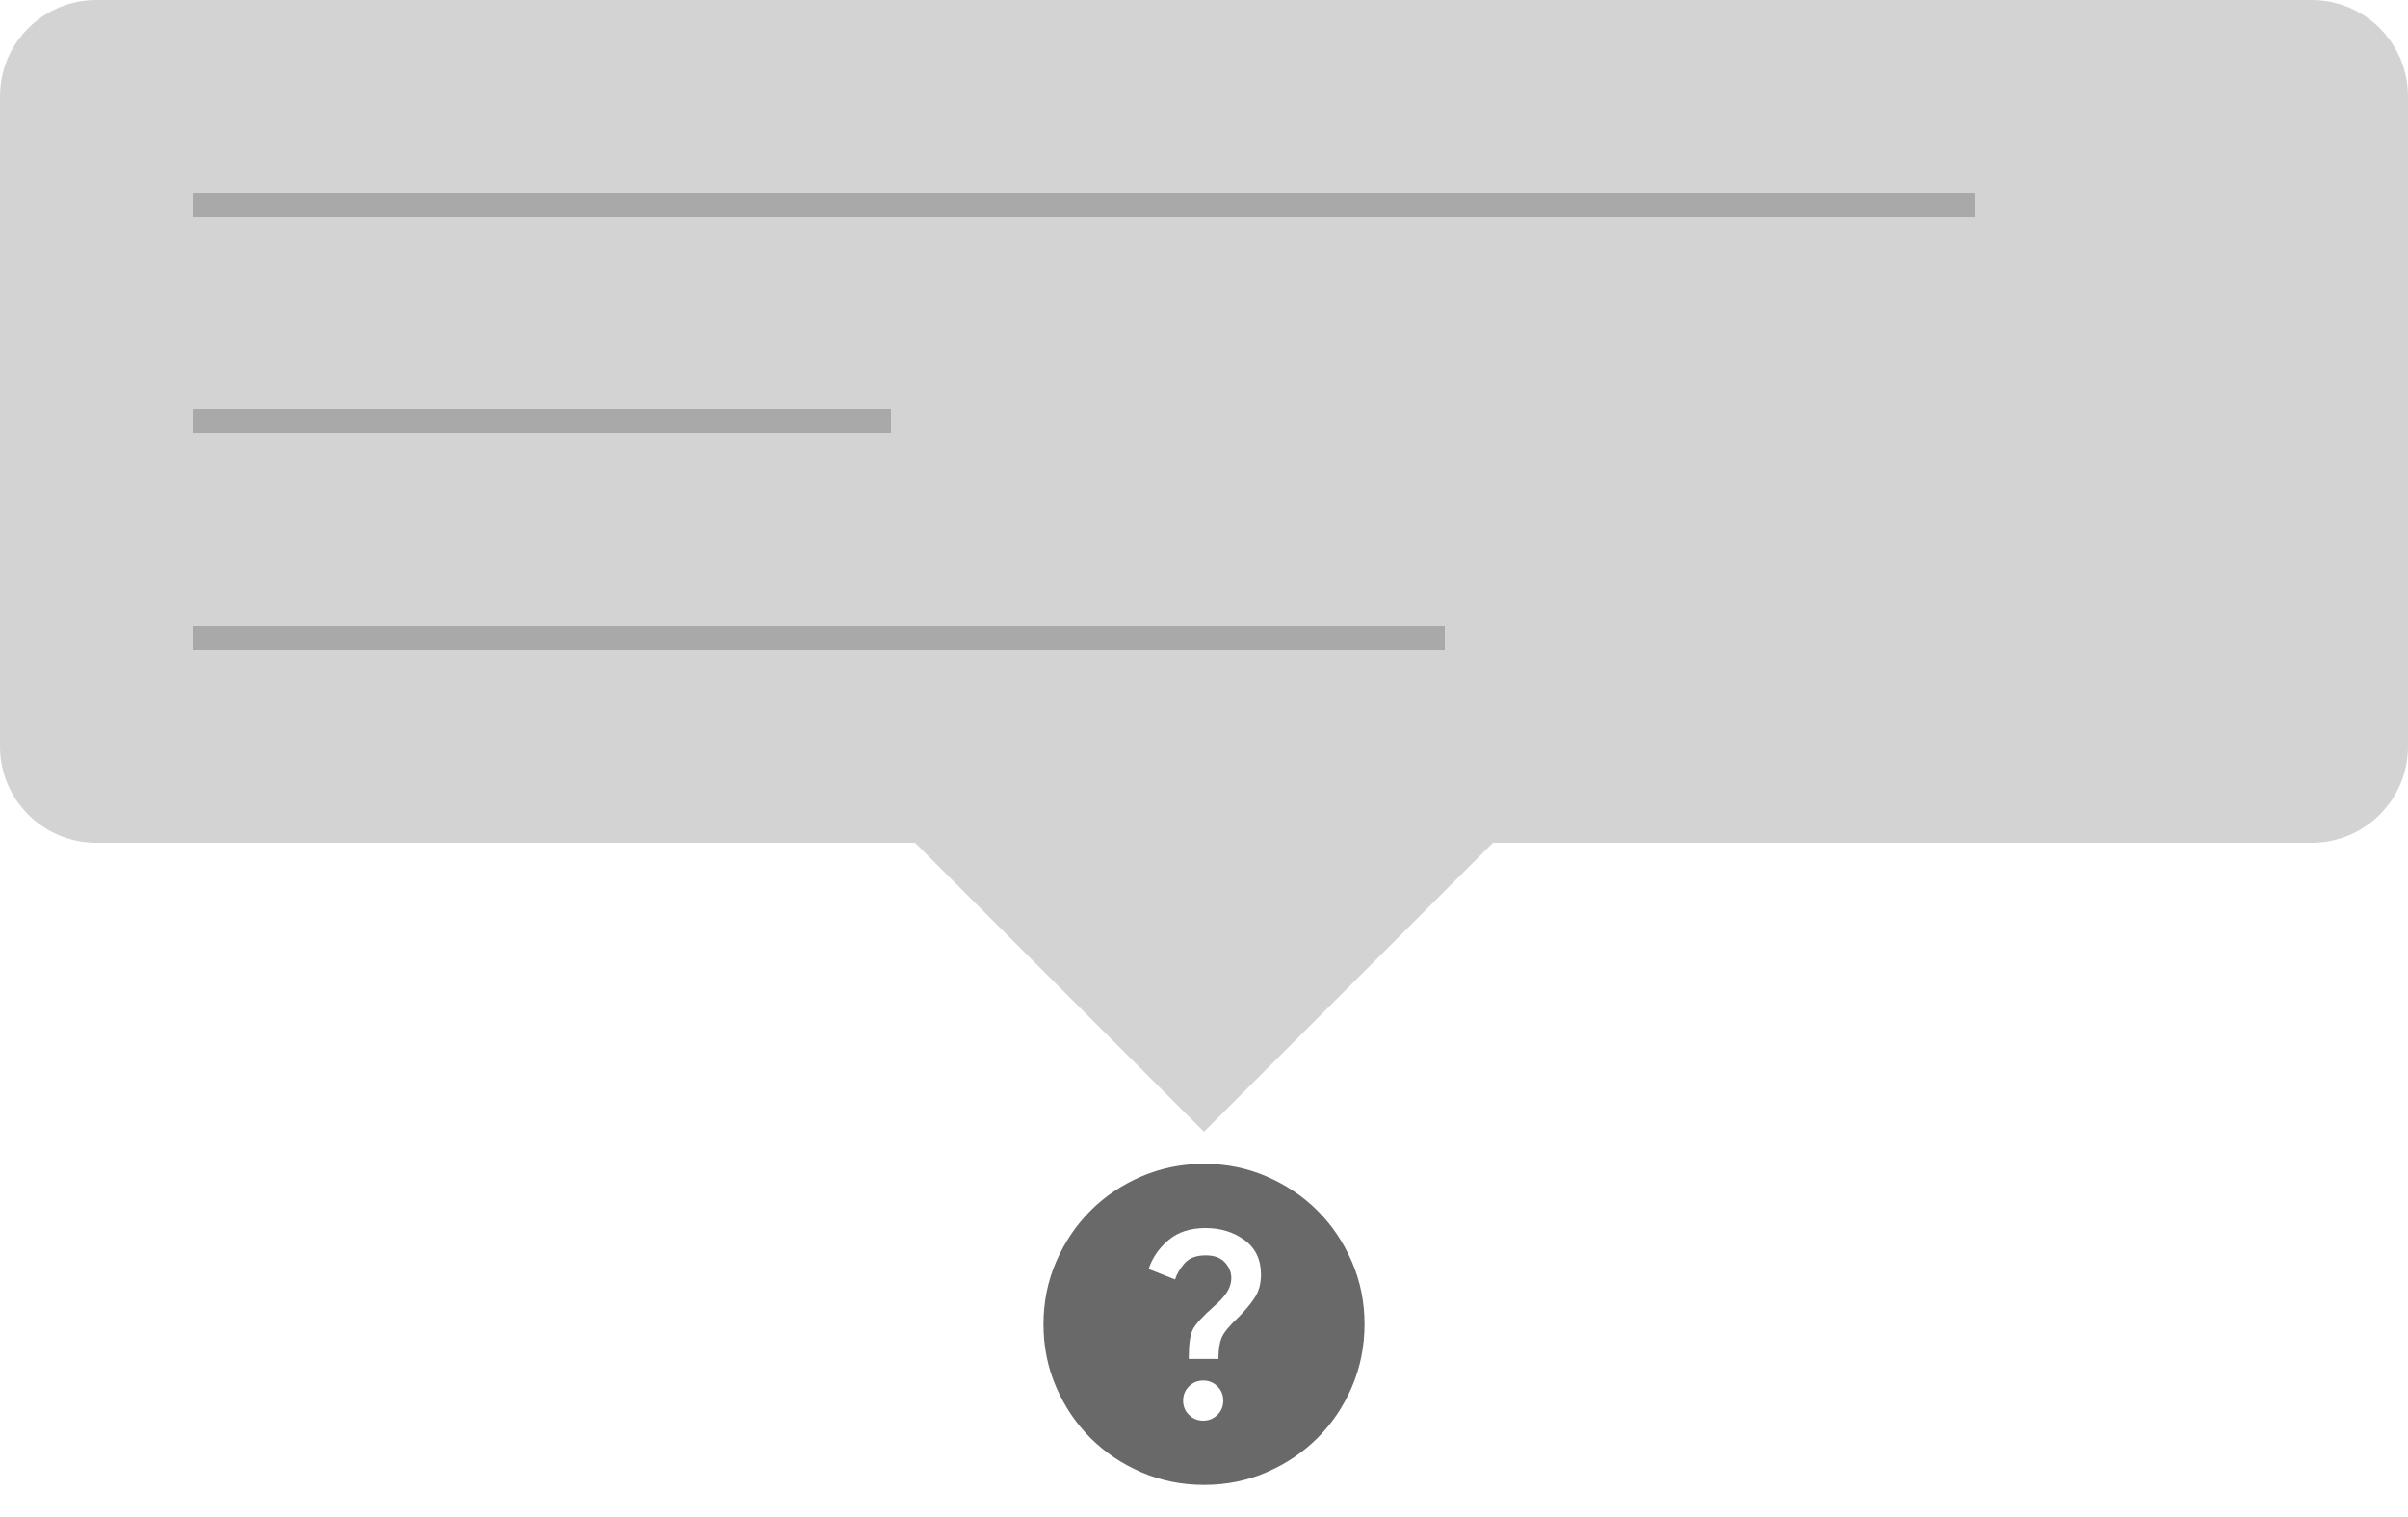
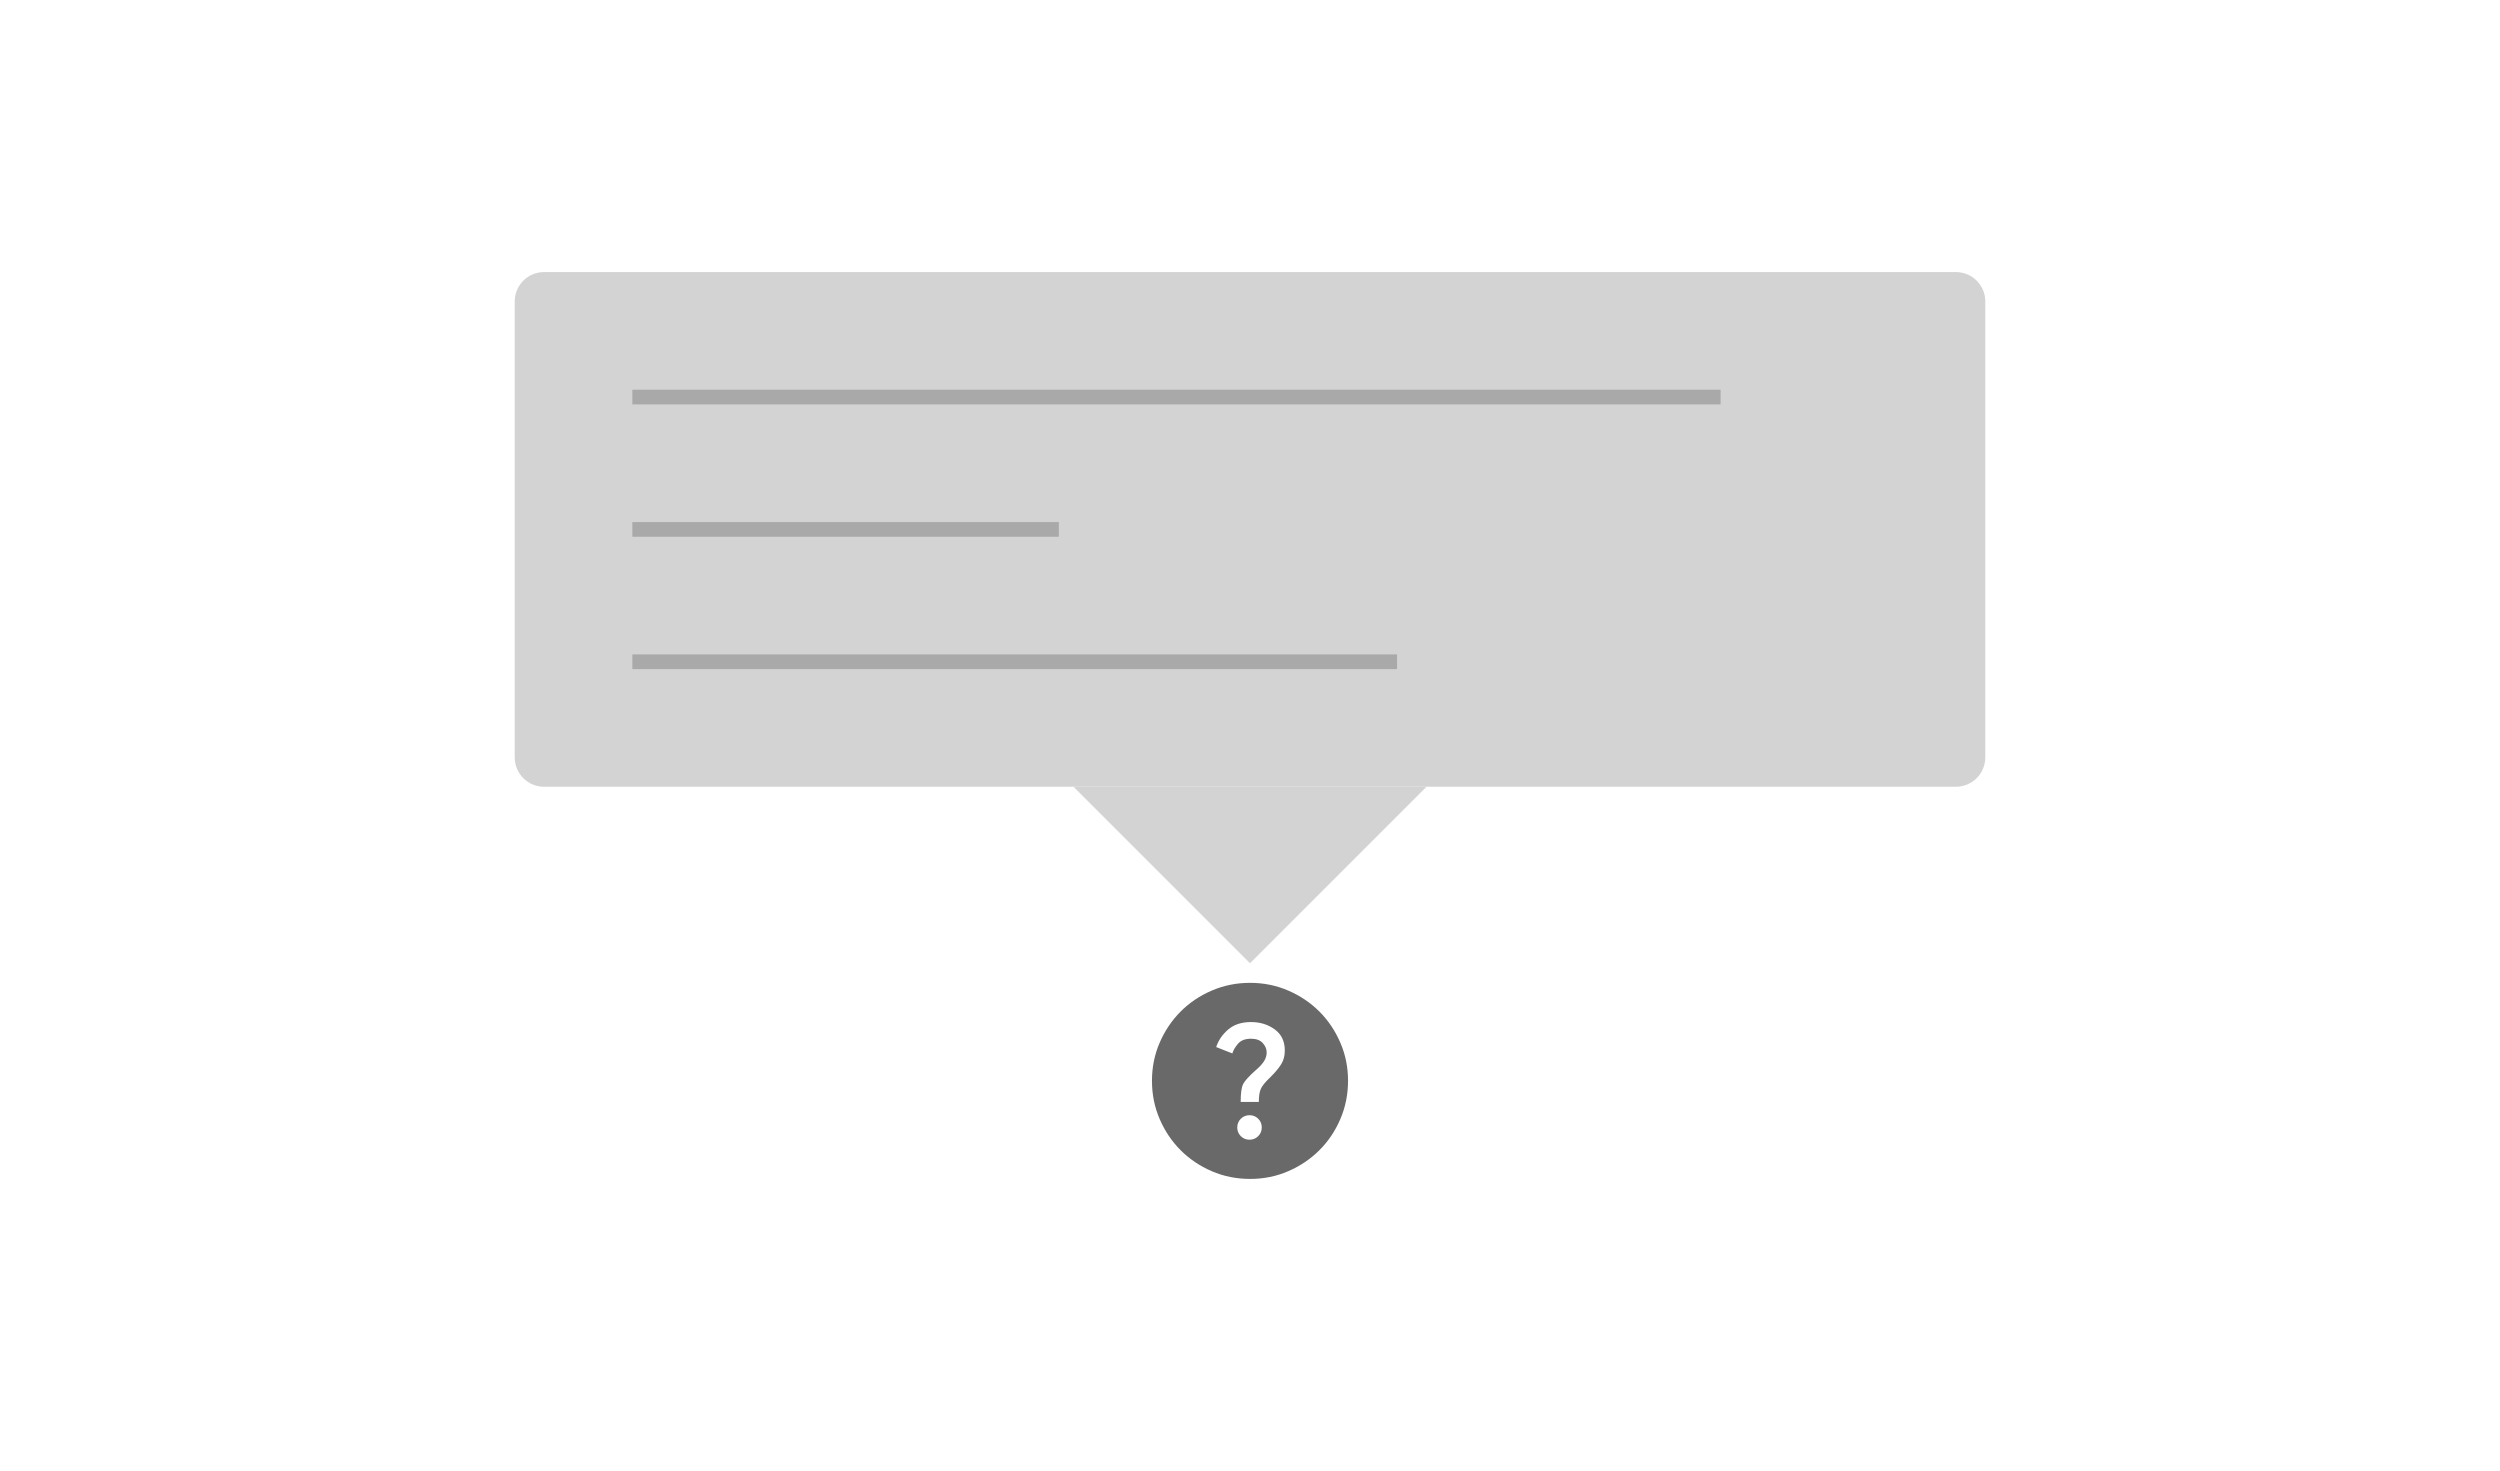
- <svg xmlns="http://www.w3.org/2000/svg" width="200" height="126" viewBox="0 0 200 126" fill="none">
-   <rect width="200" height="70" rx="8" fill="#D3D3D3" />
-   <rect width="148" height="2" transform="translate(16 16)" fill="#A9A9A9" />
-   <rect width="58" height="2" transform="translate(16 34)" fill="#A9A9A9" />
-   <rect width="104" height="2" transform="translate(16 52)" fill="#A9A9A9" />
-   <path d="M100 94L76 70L124 70L100 94Z" fill="#D3D3D3" />
-   <path d="M101.117 117.517C101.439 117.195 101.6 116.8 101.6 116.333C101.6 115.867 101.439 115.472 101.117 115.149C100.796 114.827 100.401 114.666 99.933 114.667C99.466 114.668 99.072 114.829 98.751 115.151C98.43 115.473 98.268 115.867 98.267 116.333C98.265 116.8 98.426 117.195 98.751 117.517C99.075 117.84 99.469 118.001 99.933 118C100.397 117.999 100.792 117.838 101.117 117.516M98.733 112.867H101.2C101.2 112.133 101.284 111.556 101.451 111.133C101.618 110.711 102.09 110.133 102.867 109.4C103.444 108.822 103.9 108.272 104.233 107.749C104.567 107.227 104.733 106.599 104.733 105.867C104.733 104.622 104.278 103.667 103.367 103C102.456 102.333 101.378 102 100.133 102C98.867 102 97.839 102.333 97.051 103C96.262 103.667 95.712 104.467 95.4 105.4L97.6 106.267C97.711 105.867 97.961 105.433 98.351 104.967C98.74 104.5 99.334 104.267 100.133 104.267C100.844 104.267 101.378 104.461 101.733 104.851C102.089 105.24 102.267 105.668 102.267 106.133C102.267 106.578 102.133 106.995 101.867 107.384C101.6 107.773 101.267 108.134 100.867 108.467C99.889 109.333 99.289 109.989 99.067 110.433C98.844 110.878 98.733 111.689 98.733 112.867ZM100 123.333C98.156 123.333 96.422 122.984 94.8 122.284C93.178 121.585 91.767 120.634 90.567 119.433C89.367 118.233 88.417 116.821 87.717 115.2C87.018 113.579 86.668 111.845 86.667 110C86.666 108.155 87.016 106.421 87.717 104.8C88.419 103.179 89.368 101.768 90.567 100.567C91.765 99.366 93.176 98.416 94.8 97.717C96.424 97.019 98.157 96.668 100 96.667C101.843 96.665 103.576 97.015 105.2 97.717C106.824 98.42 108.235 99.369 109.433 100.567C110.632 101.764 111.582 103.175 112.284 104.8C112.986 106.425 113.336 108.158 113.333 110C113.331 111.842 112.98 113.575 112.283 115.2C111.585 116.825 110.635 118.236 109.433 119.433C108.232 120.631 106.82 121.581 105.2 122.284C103.58 122.987 101.846 123.337 100 123.333Z" fill="#696969" />
+ <svg xmlns="http://www.w3.org/2000/svg" width="340" height="200" viewBox="0 0 340 200" fill="none">
+   <rect x="70" y="37" width="200" height="70" rx="4" fill="#D3D3D3" />
+   <rect width="148" height="2" transform="translate(86 53)" fill="#A9A9A9" />
+   <rect width="58" height="2" transform="translate(86 71)" fill="#A9A9A9" />
+   <rect width="104" height="2" transform="translate(86 89)" fill="#A9A9A9" />
+   <path d="M170 131L146 107L194 107L170 131Z" fill="#D3D3D3" />
+   <path d="M171.117 154.517C171.439 154.195 171.6 153.8 171.6 153.333C171.6 152.867 171.439 152.472 171.117 152.149C170.795 151.827 170.401 151.666 169.933 151.667C169.466 151.668 169.071 151.829 168.751 152.151C168.43 152.472 168.268 152.867 168.267 153.333C168.265 153.8 168.426 154.195 168.751 154.517C169.075 154.84 169.469 155.001 169.933 155C170.397 154.999 170.792 154.838 171.117 154.516M168.733 149.867H171.2C171.2 149.133 171.283 148.556 171.451 148.133C171.618 147.711 172.09 147.133 172.867 146.4C173.444 145.822 173.9 145.272 174.233 144.749C174.567 144.227 174.733 143.599 174.733 142.867C174.733 141.622 174.278 140.667 173.367 140C172.455 139.333 171.378 139 170.133 139C168.867 139 167.839 139.333 167.051 140C166.262 140.667 165.712 141.467 165.4 142.4L167.6 143.267C167.711 142.867 167.961 142.433 168.351 141.967C168.74 141.5 169.334 141.267 170.133 141.267C170.844 141.267 171.378 141.461 171.733 141.851C172.089 142.24 172.267 142.668 172.267 143.133C172.267 143.578 172.133 143.995 171.867 144.384C171.6 144.773 171.267 145.134 170.867 145.467C169.889 146.333 169.289 146.989 169.067 147.433C168.844 147.878 168.733 148.689 168.733 149.867ZM170 160.333C168.155 160.333 166.422 159.984 164.8 159.284C163.178 158.584 161.767 157.634 160.567 156.433C159.367 155.232 158.417 153.821 157.717 152.2C157.018 150.579 156.667 148.845 156.667 147C156.666 145.155 157.016 143.421 157.717 141.8C158.419 140.179 159.368 138.768 160.567 137.567C161.765 136.366 163.176 135.416 164.8 134.717C166.424 134.019 168.157 133.668 170 133.667C171.843 133.665 173.576 134.015 175.2 134.717C176.824 135.42 178.235 136.369 179.433 137.567C180.631 138.764 181.582 140.175 182.284 141.8C182.986 143.425 183.336 145.158 183.333 147C183.331 148.842 182.98 150.575 182.283 152.2C181.585 153.825 180.635 155.236 179.433 156.433C178.231 157.631 176.82 158.581 175.2 159.284C173.579 159.987 171.846 160.337 170 160.333Z" fill="#696969" />
</svg>
